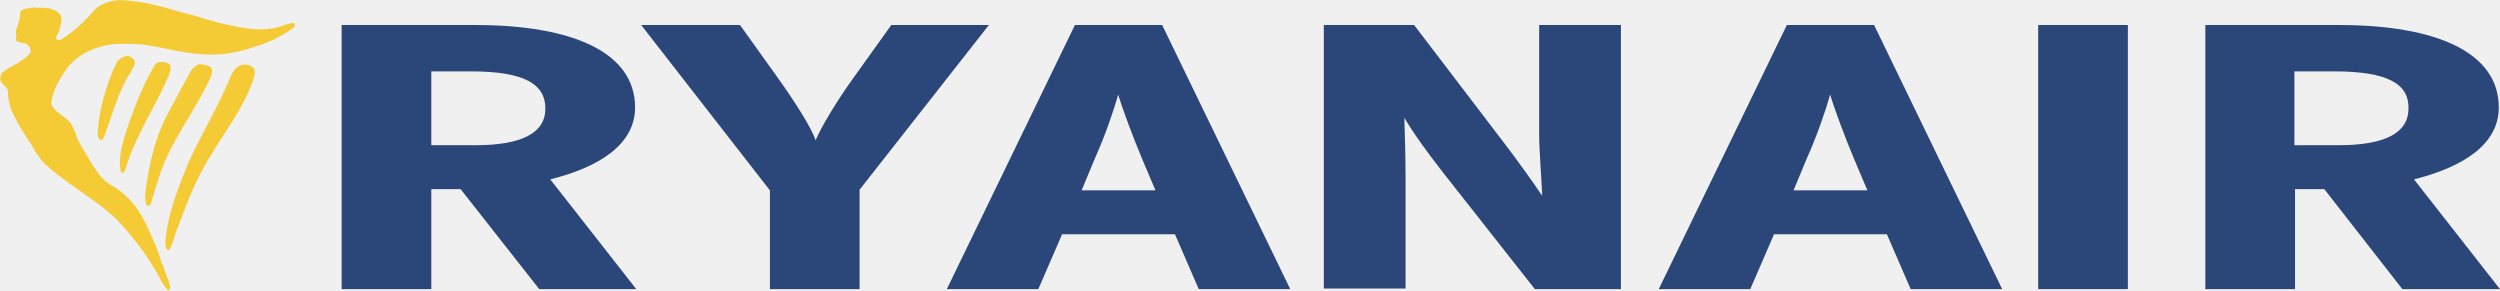
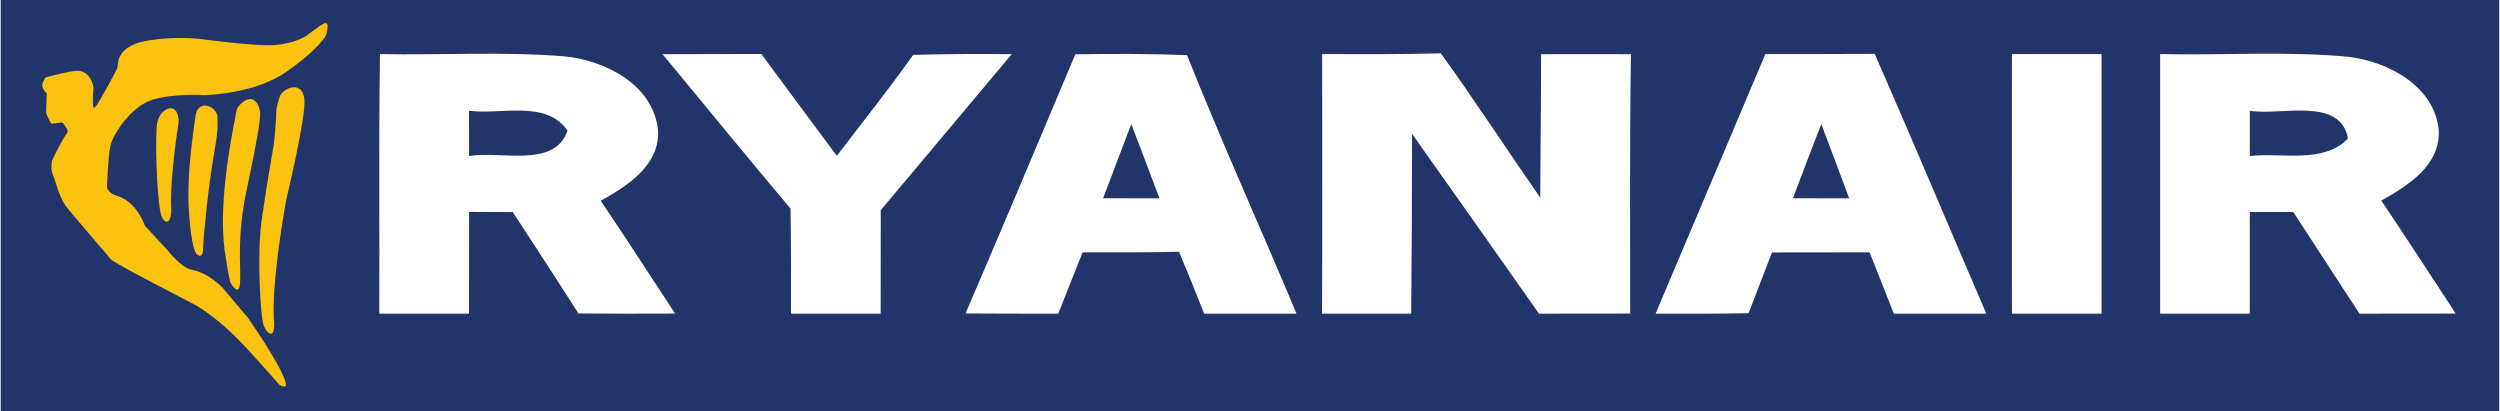
- <svg xmlns="http://www.w3.org/2000/svg" enable-background="new 0 0 409.8 47.7" viewBox="0 0 409.8 47.7">
-   <path d="m88.4 47.4-12.9-16.4h-4.8v16.4h-14.7v-43.3h21.9c16 0 26.2 4.5 26.2 13.5 0 6.1-5.9 9.8-13.9 11.8l14.1 18zm-11.2-35.7h-6.5v12.1h7.3c7.5 0 11.4-2 11.4-6s-3.4-6.1-12.2-6.1zm63.7 19.4v16.3h-14.7v-16.2l-21.1-27.1h16.2l6.3 8.8c2.7 3.8 5.4 8 6.1 10.1.8-2 3.5-6.5 6.1-10.1l6.3-8.8h16zm55.6 16.3-3.9-9h-18.5l-3.9 9h-15l21-43.3h14.3l21 43.3zm-9.3-21.4c-1.4-3.3-3.3-8.4-3.9-10.5-.6 2.2-2.2 6.9-3.8 10.4l-2.2 5.3h12.1zm64.4 21.4-15.2-19.3c-2.1-2.7-4.7-6.2-6.2-8.8.1 3.3.2 6.6.2 9.8v18.2h-13.4v-43.2h14.8l14.5 19c2 2.6 4.9 6.6 6.5 9-.1-2.7-.5-7.4-.5-10.1v-17.9h13.4v43.3zm61.6 0-3.9-9h-18.5l-3.9 9h-15l21-43.3h14.3l21 43.3zm-9.3-21.4c-1.4-3.3-3.3-8.4-3.9-10.5-.6 2.2-2.2 6.9-3.8 10.4l-2.2 5.3h12.1zm30.2-21.9h14.7v43.3h-14.7zm59.7 43.3-12.8-16.4h-4.8v16.4h-14.7v-43.3h21.9c16 0 26.2 4.5 26.2 13.5 0 6.1-5.9 9.8-13.9 11.8l14.1 18zm-11.2-35.7h-6.5v12.1h7.3c7.5 0 11.4-2 11.4-6 .1-4-3.3-6.1-12.2-6.1z" fill="#2b4779" />
-   <g fill="#f4ca35">
-     <path d="m32 2.6c3 1 6.3 1.8 9.6 2.2h2.3l.1-.1c1.4 0 2.4-.6 3.7-.9.1 0 .5-.1.6.1.1.3 0 .5-.3.7-1.6 1.2-3.6 2.2-5.4 2.8-.6.1-1.2.4-1.9.6-2.3.7-4.8 1.1-7.3.9-4.7-.2-8.6-1.9-12.7-1.7-4-.2-7.9 1.3-10 4.4-1.1 1.6-2 3.3-2.3 5.1.1 1.7 2.5 2.3 3.3 3.7.5.8.8 1.8 1.1 2.6 1 1.7 1.9 3.5 3.1 5.1.7 1.1 1.8 2.1 3.1 2.7 1.7 1.2 3.2 2.8 4.1 4.4 1 1.6 1.6 3.3 2.4 5 .4 1 .7 1.9 1 2.9.1.1.1.2.2.4.3.8.5 1.6.9 2.4-.1.1.1.2.1.3 0 .4.5 1.1-.1 1.4-.8-.7-1.3-1.8-1.7-2.6-1-1.7-2.1-3.4-3.4-5.1-.8-1-1.6-2-2.5-3-3.6-4-9-6.5-12.9-10.3-.3-.3-.5-.7-.8-1-.5-.6-.8-1.4-1.3-2.1-1.2-1.8-2.4-3.7-3.2-5.6-.2-.8-.5-1.6-.5-2.5v-.4c.1-.9-2.1-1.4-.9-3.1.7-.8 3.6-1.8 4.6-3.3 0-.2.1-.5-.1-.7 0-.2-.2-.3-.3-.5-.6-.7-2.1-.1-2-1.2.2 0 0-.1.1-.2-.1-.5-.1-.8 0-1.3.3-.8.6-1.7.6-2.6 0-.3.3-.5.7-.6.6-.2 1.2-.2 1.8-.3l.1.1c1.4-.1 3.1 0 4 1.1.4.8 0 1.8-.2 2.6-.1.5-.6.9-.5 1.4.2.2.6.2.8.1 2.1-1.3 4-3.1 5.5-4.9 1.4-1.3 3.5-1.8 5.5-1.5 4 .3 7.3 1.6 11 2.5z" />
-     <path d="m21.9 9.7c.6.7-.2 1.4-.4 2-2.3 3.5-3.1 7.4-4.6 11.1-.1.1-.3.2-.5.1-.4-.3-.4-.8-.4-1.2.3-4 1.4-7.8 3.1-11.4.4-.6 1.1-1.2 2-1.1.2.1.5.2.8.5zm6 1c.3 1.3-.7 2.4-1.1 3.6-2.2 4.5-4.9 8.8-6.3 13.6-.1.2-.2.4-.3.4-.2.1-.3 0-.4-.2-.4-1.9.1-3.9.6-5.7 1.3-4 2.8-8.1 5-11.8.2-.2.3-.4.6-.4.8-.1 1.5 0 1.9.5zm6.5.2c.6.5.3 1.3.1 1.8-2.6 5.8-6.9 10.8-8.6 16.9-.5 1.3-.8 2.6-1.2 3.9-.1.2-.4.2-.7.2-.2-.6-.2-1.3-.2-1.9.6-4.9 1.7-9.7 4.1-13.9 1.1-2.1 2.2-4.1 3.3-6.1.3-.6.9-1.1 1.6-1.3.6.1 1.2.2 1.6.4zm7.2.3c.4.7 0 1.5-.2 2.2-1.7 4.7-4.8 8.5-7.3 12.8-2.1 3.5-3.6 7.4-5 11.2-.5 1.1-.7 2.4-1.3 3.5 0 .1-.2 0-.3.1-.4-.3-.3-.8-.4-1.1.3-4.8 2.1-9 3.8-13.3 2.2-4.8 5-9.3 7-14.3.3-.6.8-1.4 1.6-1.6 1-.3 1.6 0 2.1.5z" />
+ <svg xmlns="http://www.w3.org/2000/svg" width="2500" height="411" viewBox="0 0 231 38">
+   <path d="M0 0h231v38H0V0z" fill="#22356b" />
+   <path d="M35.06 5c5.67.11 11.36-.25 17.02.21 3.8.35 8.26 2.63 8.69 6.83.18 3.23-2.83 5.15-5.3 6.52 2.33 3.45 4.6 6.95 6.87 10.43-2.97.01-5.95.02-8.931-.01-2-3.141-4.04-6.25-6.069-9.371-1.351-.01-2.69-.01-4.04-.02-.01 3.141-.01 6.27-.01 9.41H35C35.03 21 34.94 13 35.06 5zM61.19 5.01c3.04-.01 6.09-.01 9.13-.02 2.33 3.14 4.64 6.29 6.98 9.42 2.359-3.1 4.8-6.14 7.05-9.33 3.04-.1 6.08-.1 9.12-.07-4.04 4.8-8.061 9.62-12.11 14.42-.01 3.19-.01 6.38-.01 9.57h-8.29c.01-3.24.01-6.48-.04-9.71-3.99-4.73-7.89-9.52-11.83-14.28zM99.35 5.02c3.44-.05 6.89-.06 10.33.08 3.2 8.04 6.78 15.919 10.121 23.9h-8.541c-.75-1.92-1.521-3.82-2.32-5.721-2.97.061-5.95.061-8.92.051L97.77 29c-2.86 0-5.71 0-8.57-.02 3.42-7.97 6.79-15.96 10.15-23.96zM122.17 5c3.66.01 7.32.03 10.971-.07 3.17 4.38 6.109 8.92 9.199 13.35.01-4.42.08-8.85.07-13.27 2.77-.01 5.539-.01 8.311 0-.121 7.99-.071 15.99-.071 23.98-2.81.01-5.621.01-8.429.01-3.91-5.55-7.82-11.1-11.74-16.63 0 5.54-.021 11.09-.08 16.63h-8.24c.038-8 .009-16 .009-24zM163.15 5c3.369 0 6.74 0 10.109-.02 3.5 7.98 6.87 16.01 10.32 24.02h-8.551c-.75-1.891-1.489-3.779-2.239-5.67-3.011 0-6.021 0-9.03.01-.72 1.87-1.439 3.74-2.16 5.62-2.869.05-5.74.05-8.6.04 3.381-8 6.771-16 10.151-24zM185.949 5h8.281v24h-8.281c-.01-8-.01-16 0-24zM199.65 5c5.799.13 11.619-.29 17.4.25 3.689.45 7.949 2.69 8.359 6.78.16 3.26-2.84 5.13-5.311 6.52 2.33 3.46 4.59 6.96 6.881 10.44-2.971.01-5.93.01-8.9.01-2.04-3.13-4.08-6.27-6.12-9.4h-4.021V29h-8.289l.001-24z" fill="#fff" />
+   <path d="M43.29 10.24c2.95.39 7.18-1.03 9.11 1.85-1.22 3.51-6.22 1.82-9.1 2.34 0-1.39-.01-2.79-.01-4.19zM207.939 10.24c2.871.48 8.351-1.34 9.08 2.56-2.289 2.39-6.109 1.27-9.08 1.63v-4.19zM104.52 11.47c.88 2.28 1.75 4.57 2.61 6.87-1.74-.01-3.47-.01-5.21-.01.87-2.29 1.73-4.58 2.6-6.86zM165.699 18.33c.861-2.29 1.73-4.58 2.621-6.86.859 2.28 1.73 4.57 2.58 6.87-1.74-.01-3.47-.01-5.201-.01z" fill="#22356b" />
+   <g fill="#fcc210">
+     <path d="M29.765 2.238l-.295.177-1.247.912s-1.081.72-2.944.84c-1.862.121-6.609-.54-6.609-.54s-2.643-.36-5.347.18C10.62 4.348 10.86 5.97 10.8 6.21c-.06.241-1.725 3.344-2.086 3.704-.36.36-.138-1.78-.138-1.78S8.368 6.326 6.774 6.57c-1.378.21-2.644.6-2.644.6s-.42.542-.24.962c.18.42.36.48.36.48l-.06 1.807c.085.361.481 1.018.481 1.018l1.021-.12s.677.704.435 1.007c-.513.642-1.396 2.537-1.396 2.537s-.145.855.095 1.336c.241.48.455 1.762 1.198 2.866.383.532 3.874 4.57 4.175 4.931.3.36 7.57 4.085 7.57 4.085s2.13 1.038 4.987 4.146c1.53 1.665 3.007 3.35 3.007 3.35s.835.547.537-.346c-.6-1.802-3.484-5.888-3.484-5.888l-2.283-2.703s-1.262-1.382-2.824-1.683c-1.056-.202-2.223-1.742-2.223-1.742l-2.163-2.343s-.721-2.224-2.584-2.764c-.803-.234-.915-.781-.915-.781s.074-2.764.314-3.846c.24-1.081 1.923-3.665 3.906-4.265 1.983-.601 4.806-.42 4.806-.42s4.567-.061 7.57-2.164c3.005-2.103 3.637-3.34 3.637-3.34s.517-1.544-.292-1.053z" />
+     <path d="M16.438 11.336s-.807 5.014-.68 7.881c.072 1.615-.743 1.645-.998.383-.34-1.679-.532-7.167-.276-8.349.276-1.274 1.996-2.039 1.954.085zM17.861 11.783s-.658 4.206-.488 7.35c.17 3.143.51 3.886.616 4.163.106.276.7.786.722-.361.021-1.148.488-5.693.977-8.54.488-2.846.34-2.761.34-3.61 0-.85-1.693-1.714-1.997-.192-.085.425-.17 1.19-.17 1.19zM21.897 9.935l-.085.233s-.382 1.912-.51 2.72-1.274 6.881-.488 10.981c.234 1.636.403 2.23.403 2.23s.85 1.594.914-.084c.064-1.678-.319-4.142.637-8.624s1.211-6.16 1.211-6.904-.722-2.252-2.082-.552zM25.848 8.809c.447-.744 1.976-1.317 2.21.276.233 1.593-1.613 9.05-1.7 9.559-.191 1.125-1.389 7.92-1.083 11.237.064 1.826-.935.658-1.04-.064-.17-.594-.596-6.054-.107-9.516.488-3.463 1.04-6.437 1.104-6.883.064-.446.234-2.273.234-2.974 0-.7.382-1.635.382-1.635z" />
  </g>
</svg>
